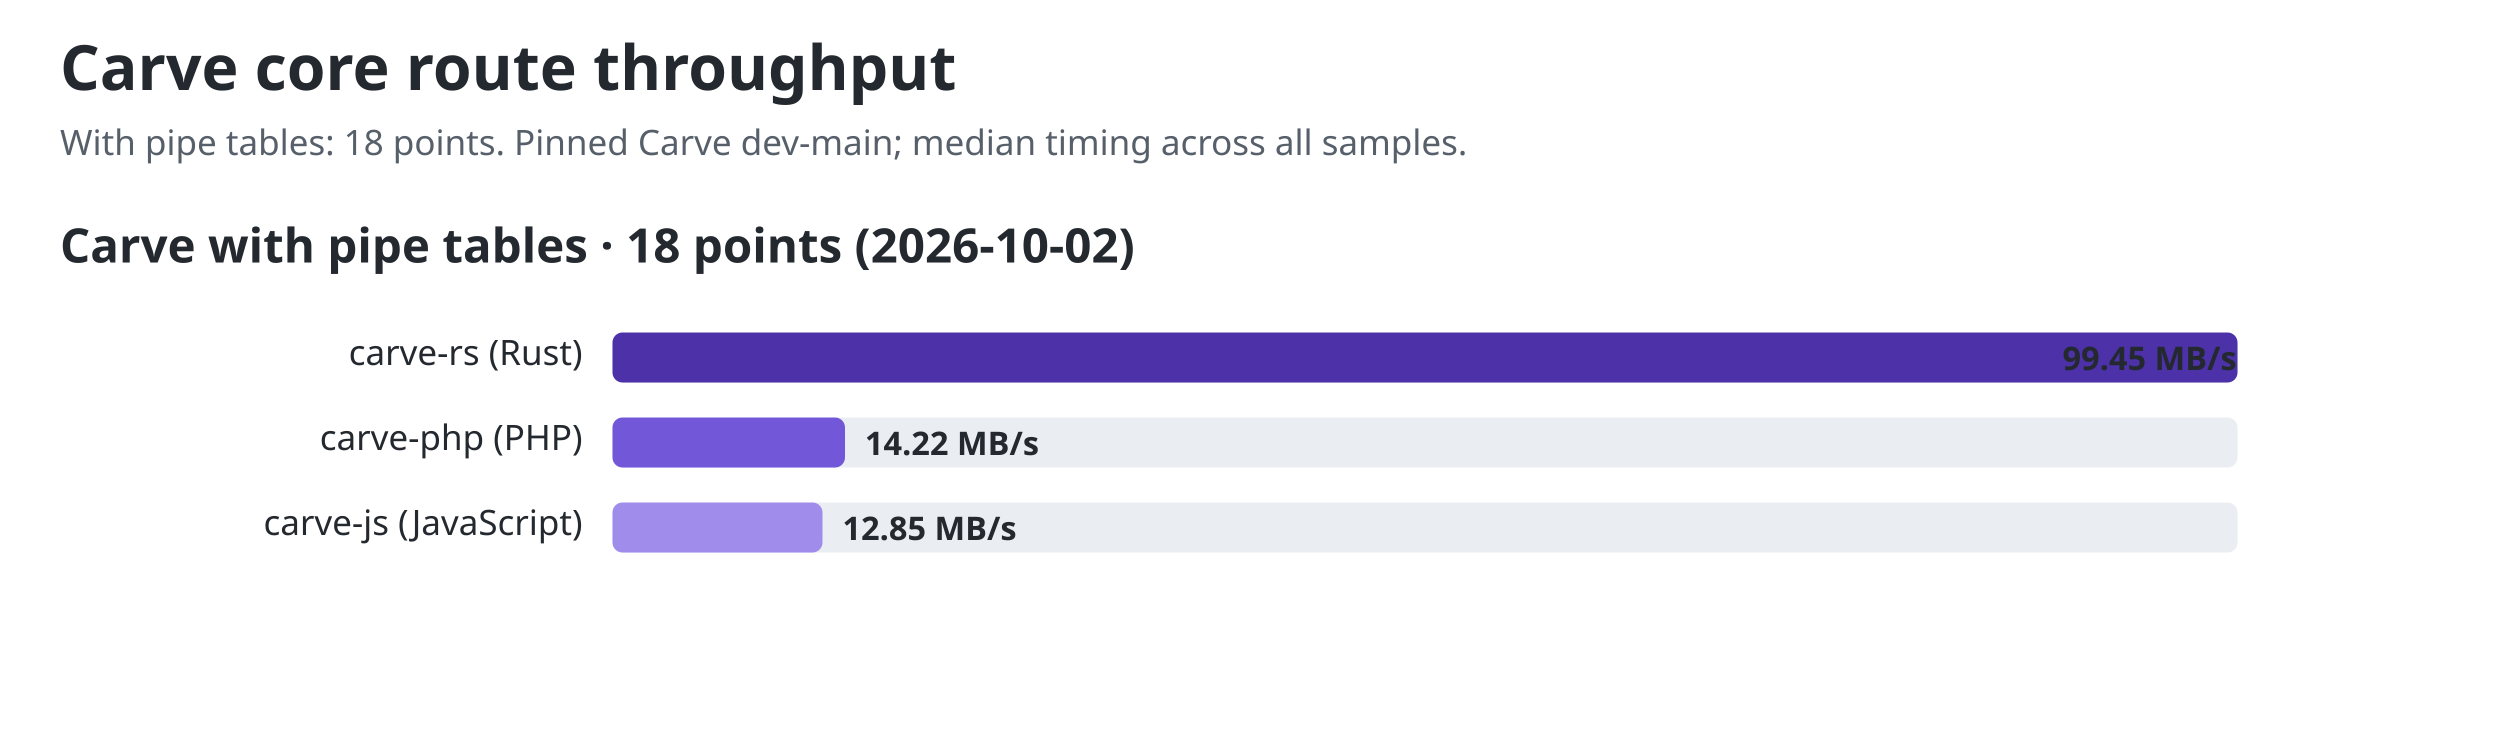
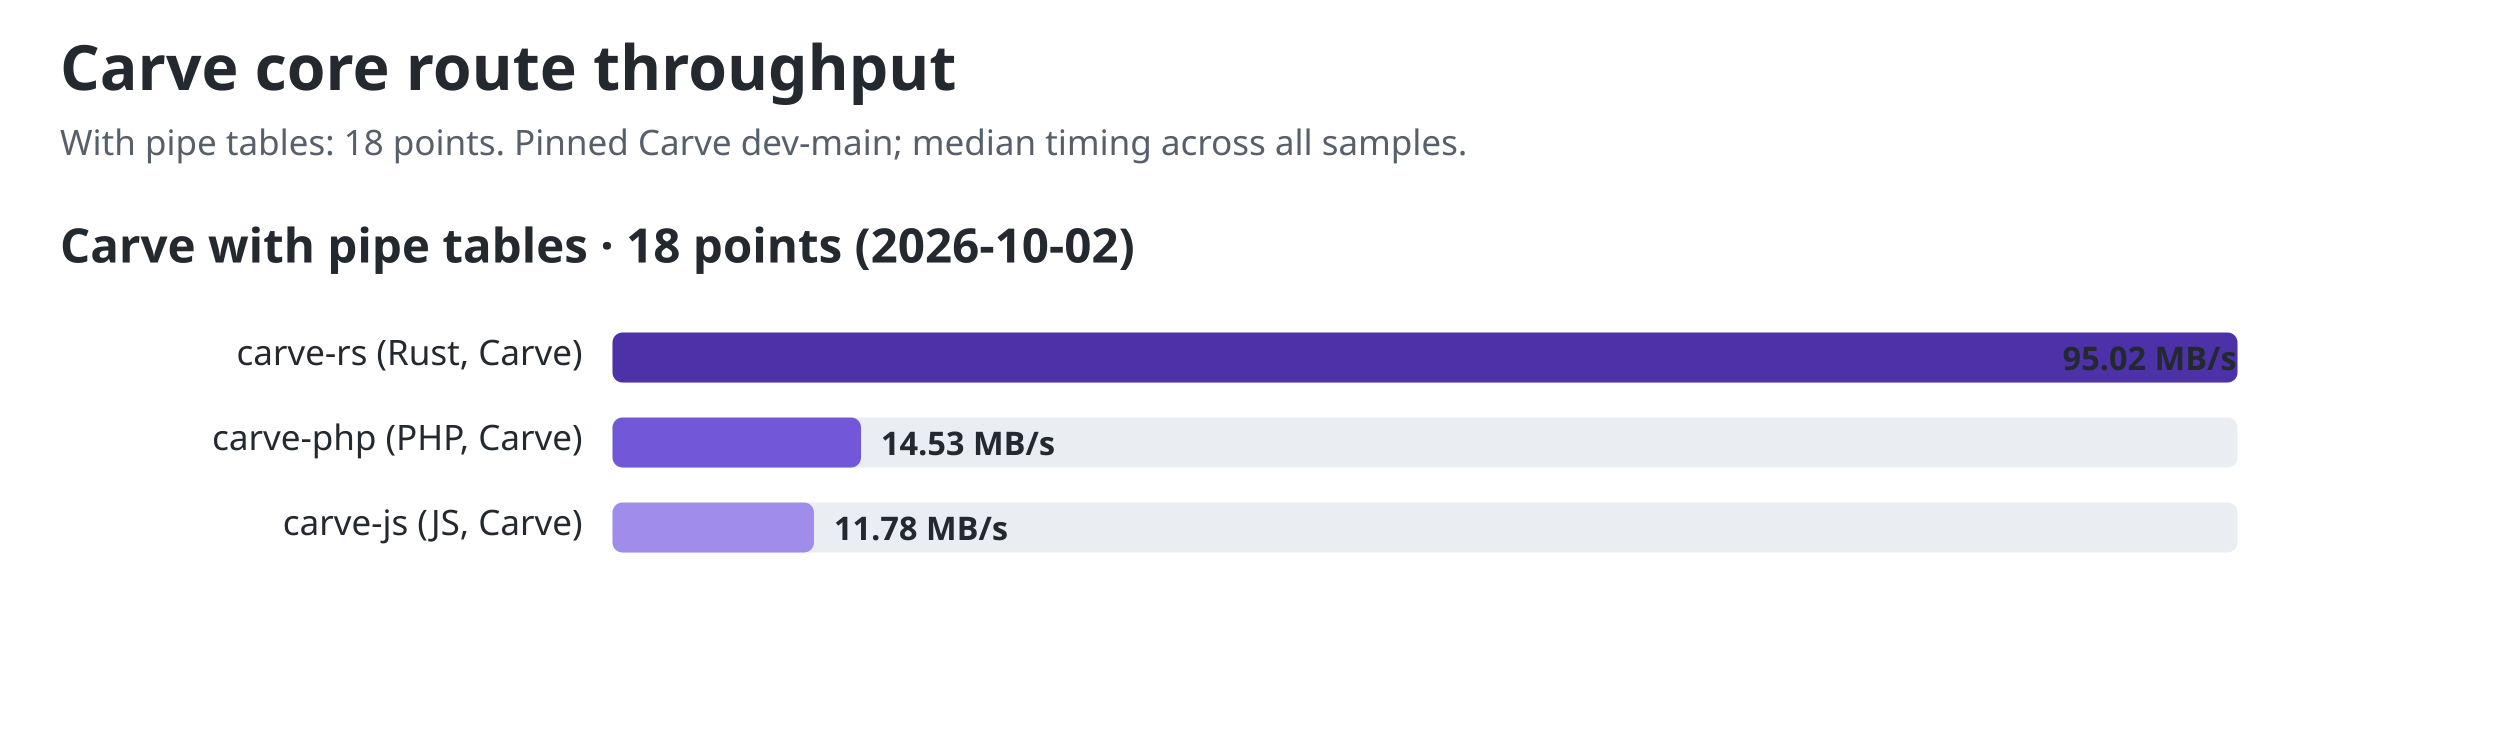
<svg xmlns="http://www.w3.org/2000/svg" width="1000" height="297" viewBox="0 0 1000 297" role="img" aria-labelledby="title desc">
  <style>text{font-family:ui-sans-serif,system-ui,sans-serif;fill:#24292f}.title{font-size:25px;font-weight:700}.sub{font-size:14px;fill:#57606a}.group{font-size:19px;font-weight:650}.label{font-size:14px}.value{font-size:13px;font-weight:650;fill:#24292f}.track{fill:#eaeef2}@media(prefers-color-scheme:dark){text,.value{fill:#f0f6fc}.sub{fill:#8c959f}.track{fill:#30363d}}</style>
  <text id="chart-title" class="title" x="24" y="36">Carve core route throughput</text>
  <text class="sub" x="24" y="62">With pipe tables: 18 points. Pinned Carve dev-main; median timing across all samples.</text>
  <text class="group" x="24" y="105">Carve with pipe tables · 18 points (2026-10-02)</text>
-   <text class="label" x="233" y="146" text-anchor="end">carve-rs (Rust)</text>
+   <text class="label" x="233" y="146" text-anchor="end">carve-rs (Rust, Carve)</text>
  <rect class="track" x="245" y="133" width="650" height="20" rx="4" />
  <rect x="245" y="133" width="650.0" height="20" rx="4" fill="#4c31a8" />
-   <text class="value" x="825" y="148">99.45 MB/s</text>
-   <text class="label" x="233" y="180" text-anchor="end">carve-php (PHP)</text>
+   <text class="value" x="825" y="148">95.02 MB/s</text>
+   <text class="label" x="233" y="180" text-anchor="end">carve-php (PHP, Carve)</text>
  <rect class="track" x="245" y="167" width="650" height="20" rx="4" />
-   <rect x="245" y="167" width="93.0" height="20" rx="4" fill="#7357d9" />
-   <text class="value" x="345.954" y="182">14.22 MB/s</text>
-   <text class="label" x="233" y="214" text-anchor="end">carve-js (JavaScript)</text>
+   <rect x="245" y="167" width="99.4" height="20" rx="4" fill="#7357d9" />
+   <text class="value" x="352.362" y="182">14.53 MB/s</text>
+   <text class="label" x="233" y="214" text-anchor="end">carve-js (JS, Carve)</text>
  <rect class="track" x="245" y="201" width="650" height="20" rx="4" />
-   <rect x="245" y="201" width="84.0" height="20" rx="4" fill="#a08ceb" />
-   <text class="value" x="336.978" y="216">12.85 MB/s</text>
+   <rect x="245" y="201" width="80.6" height="20" rx="4" fill="#a08ceb" />
+   <text class="value" x="333.568" y="216">11.78 MB/s</text>
</svg>
